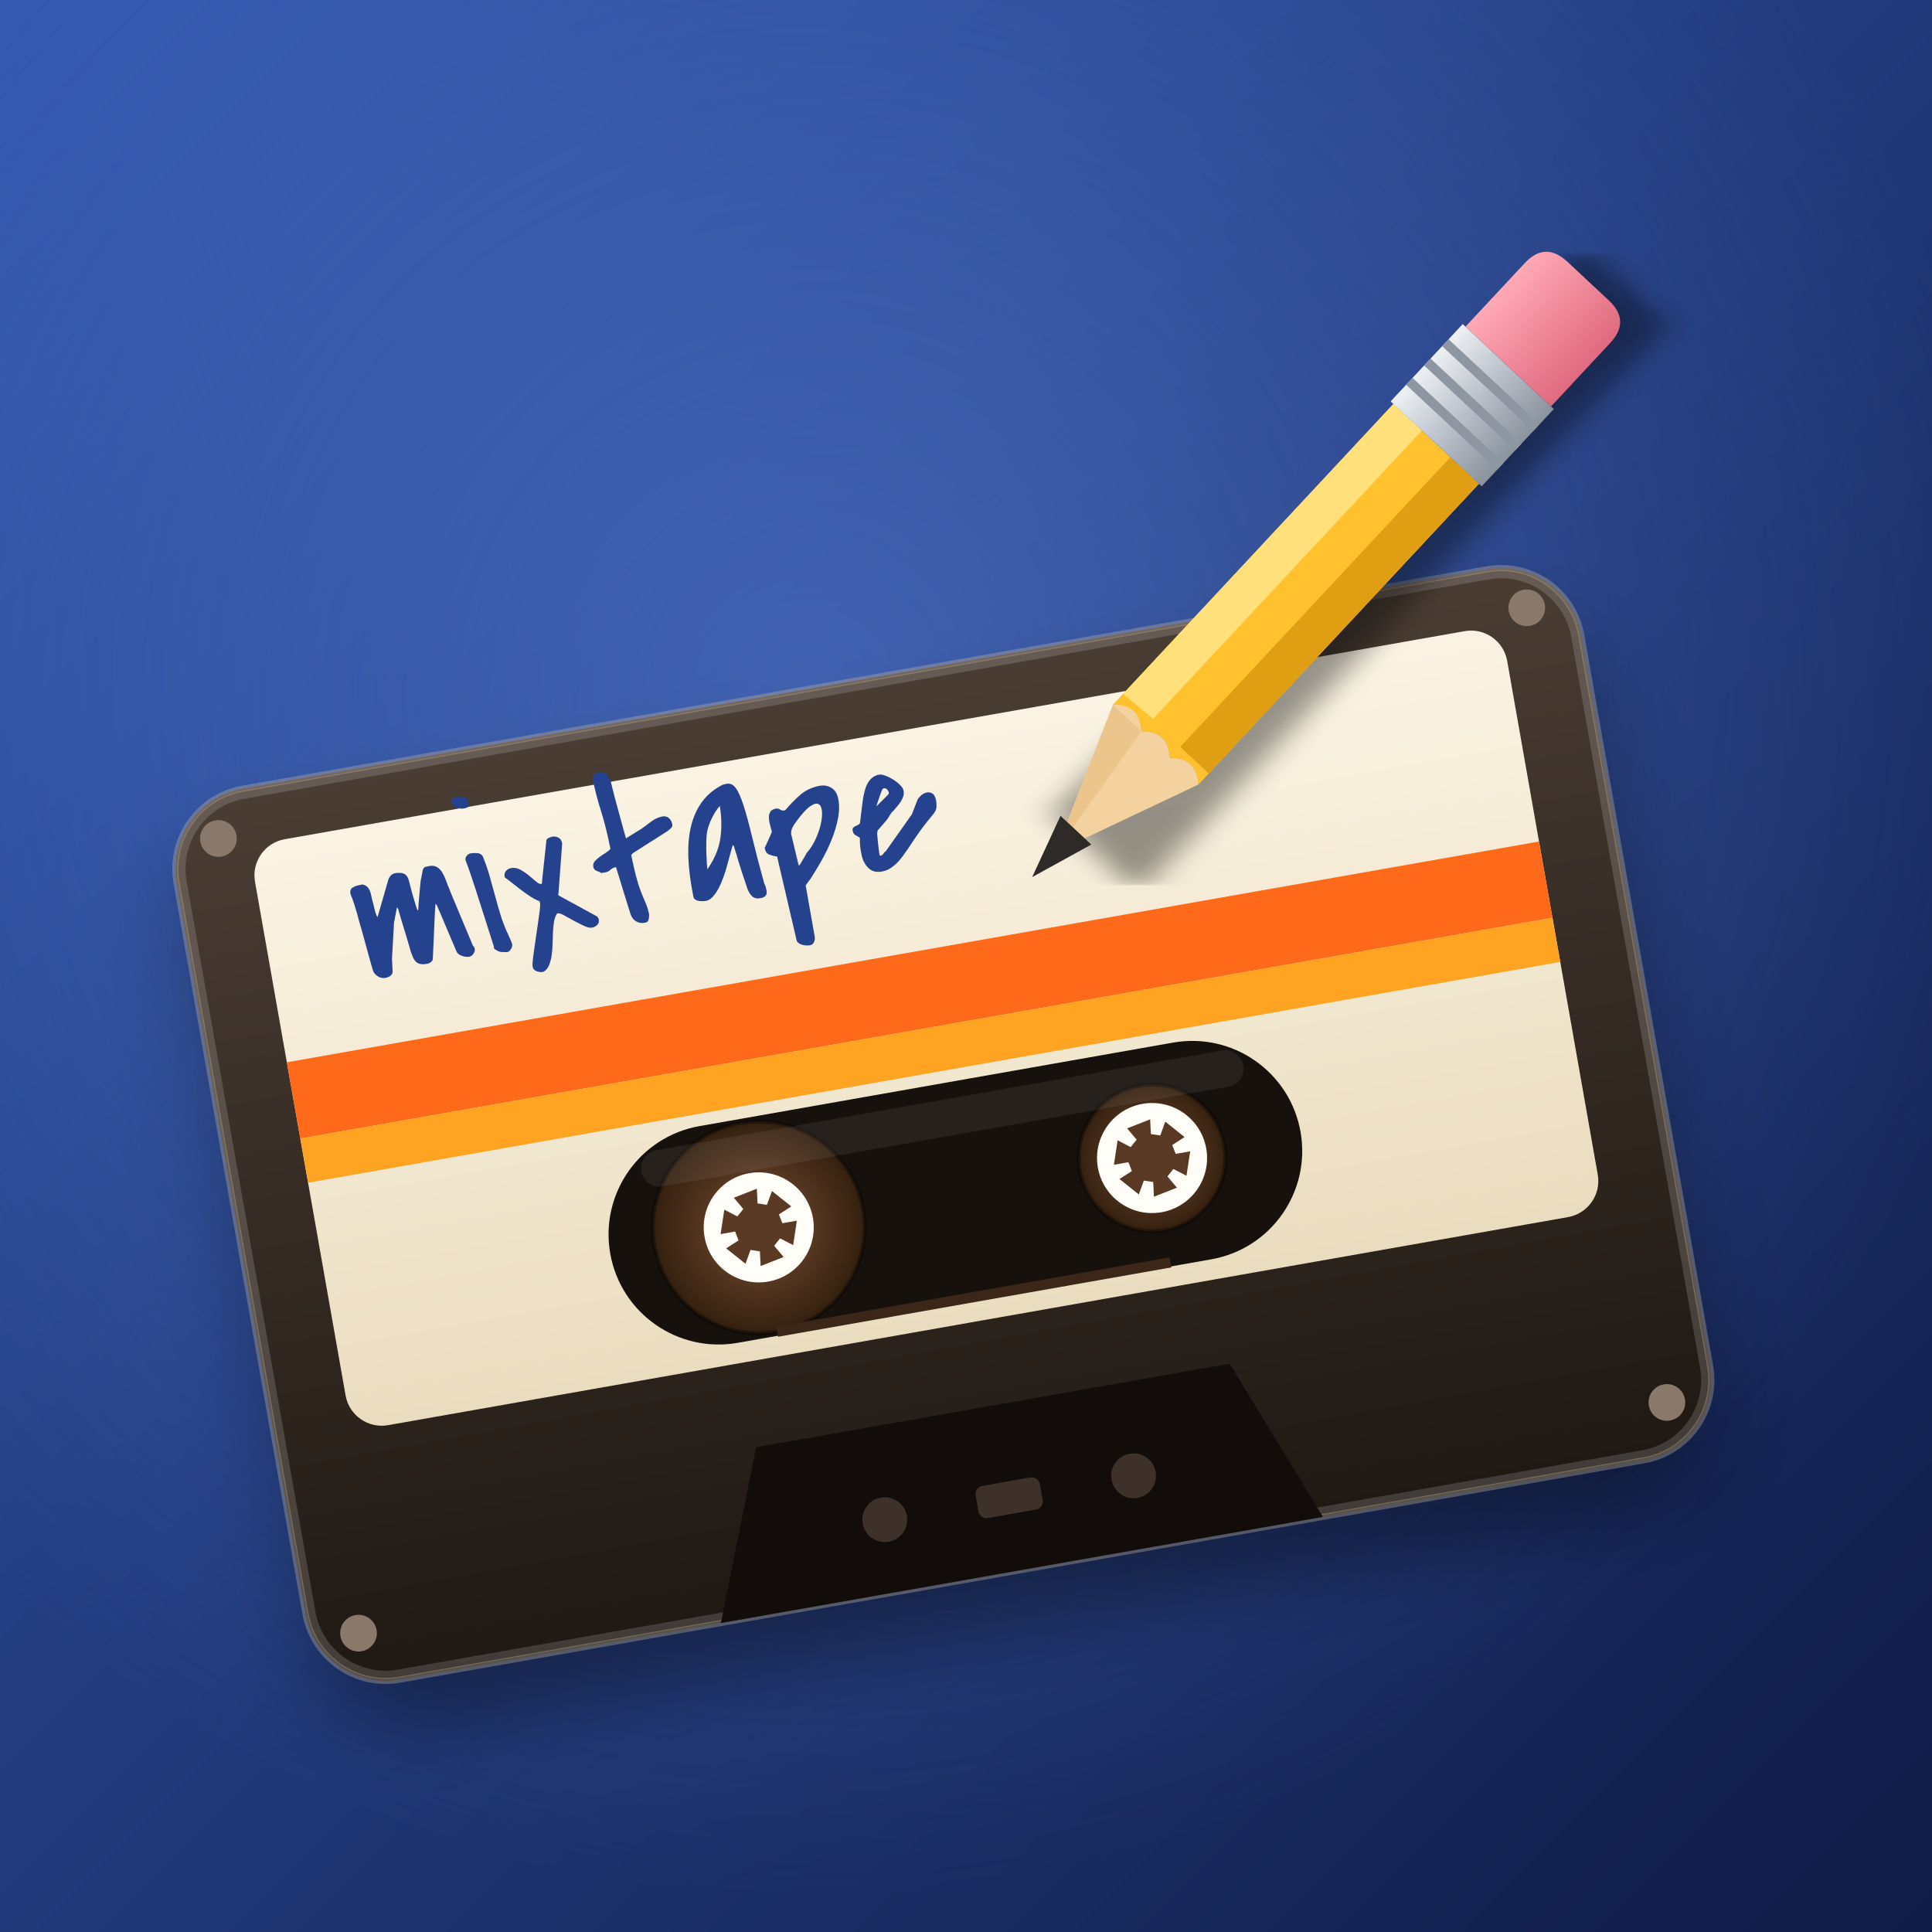
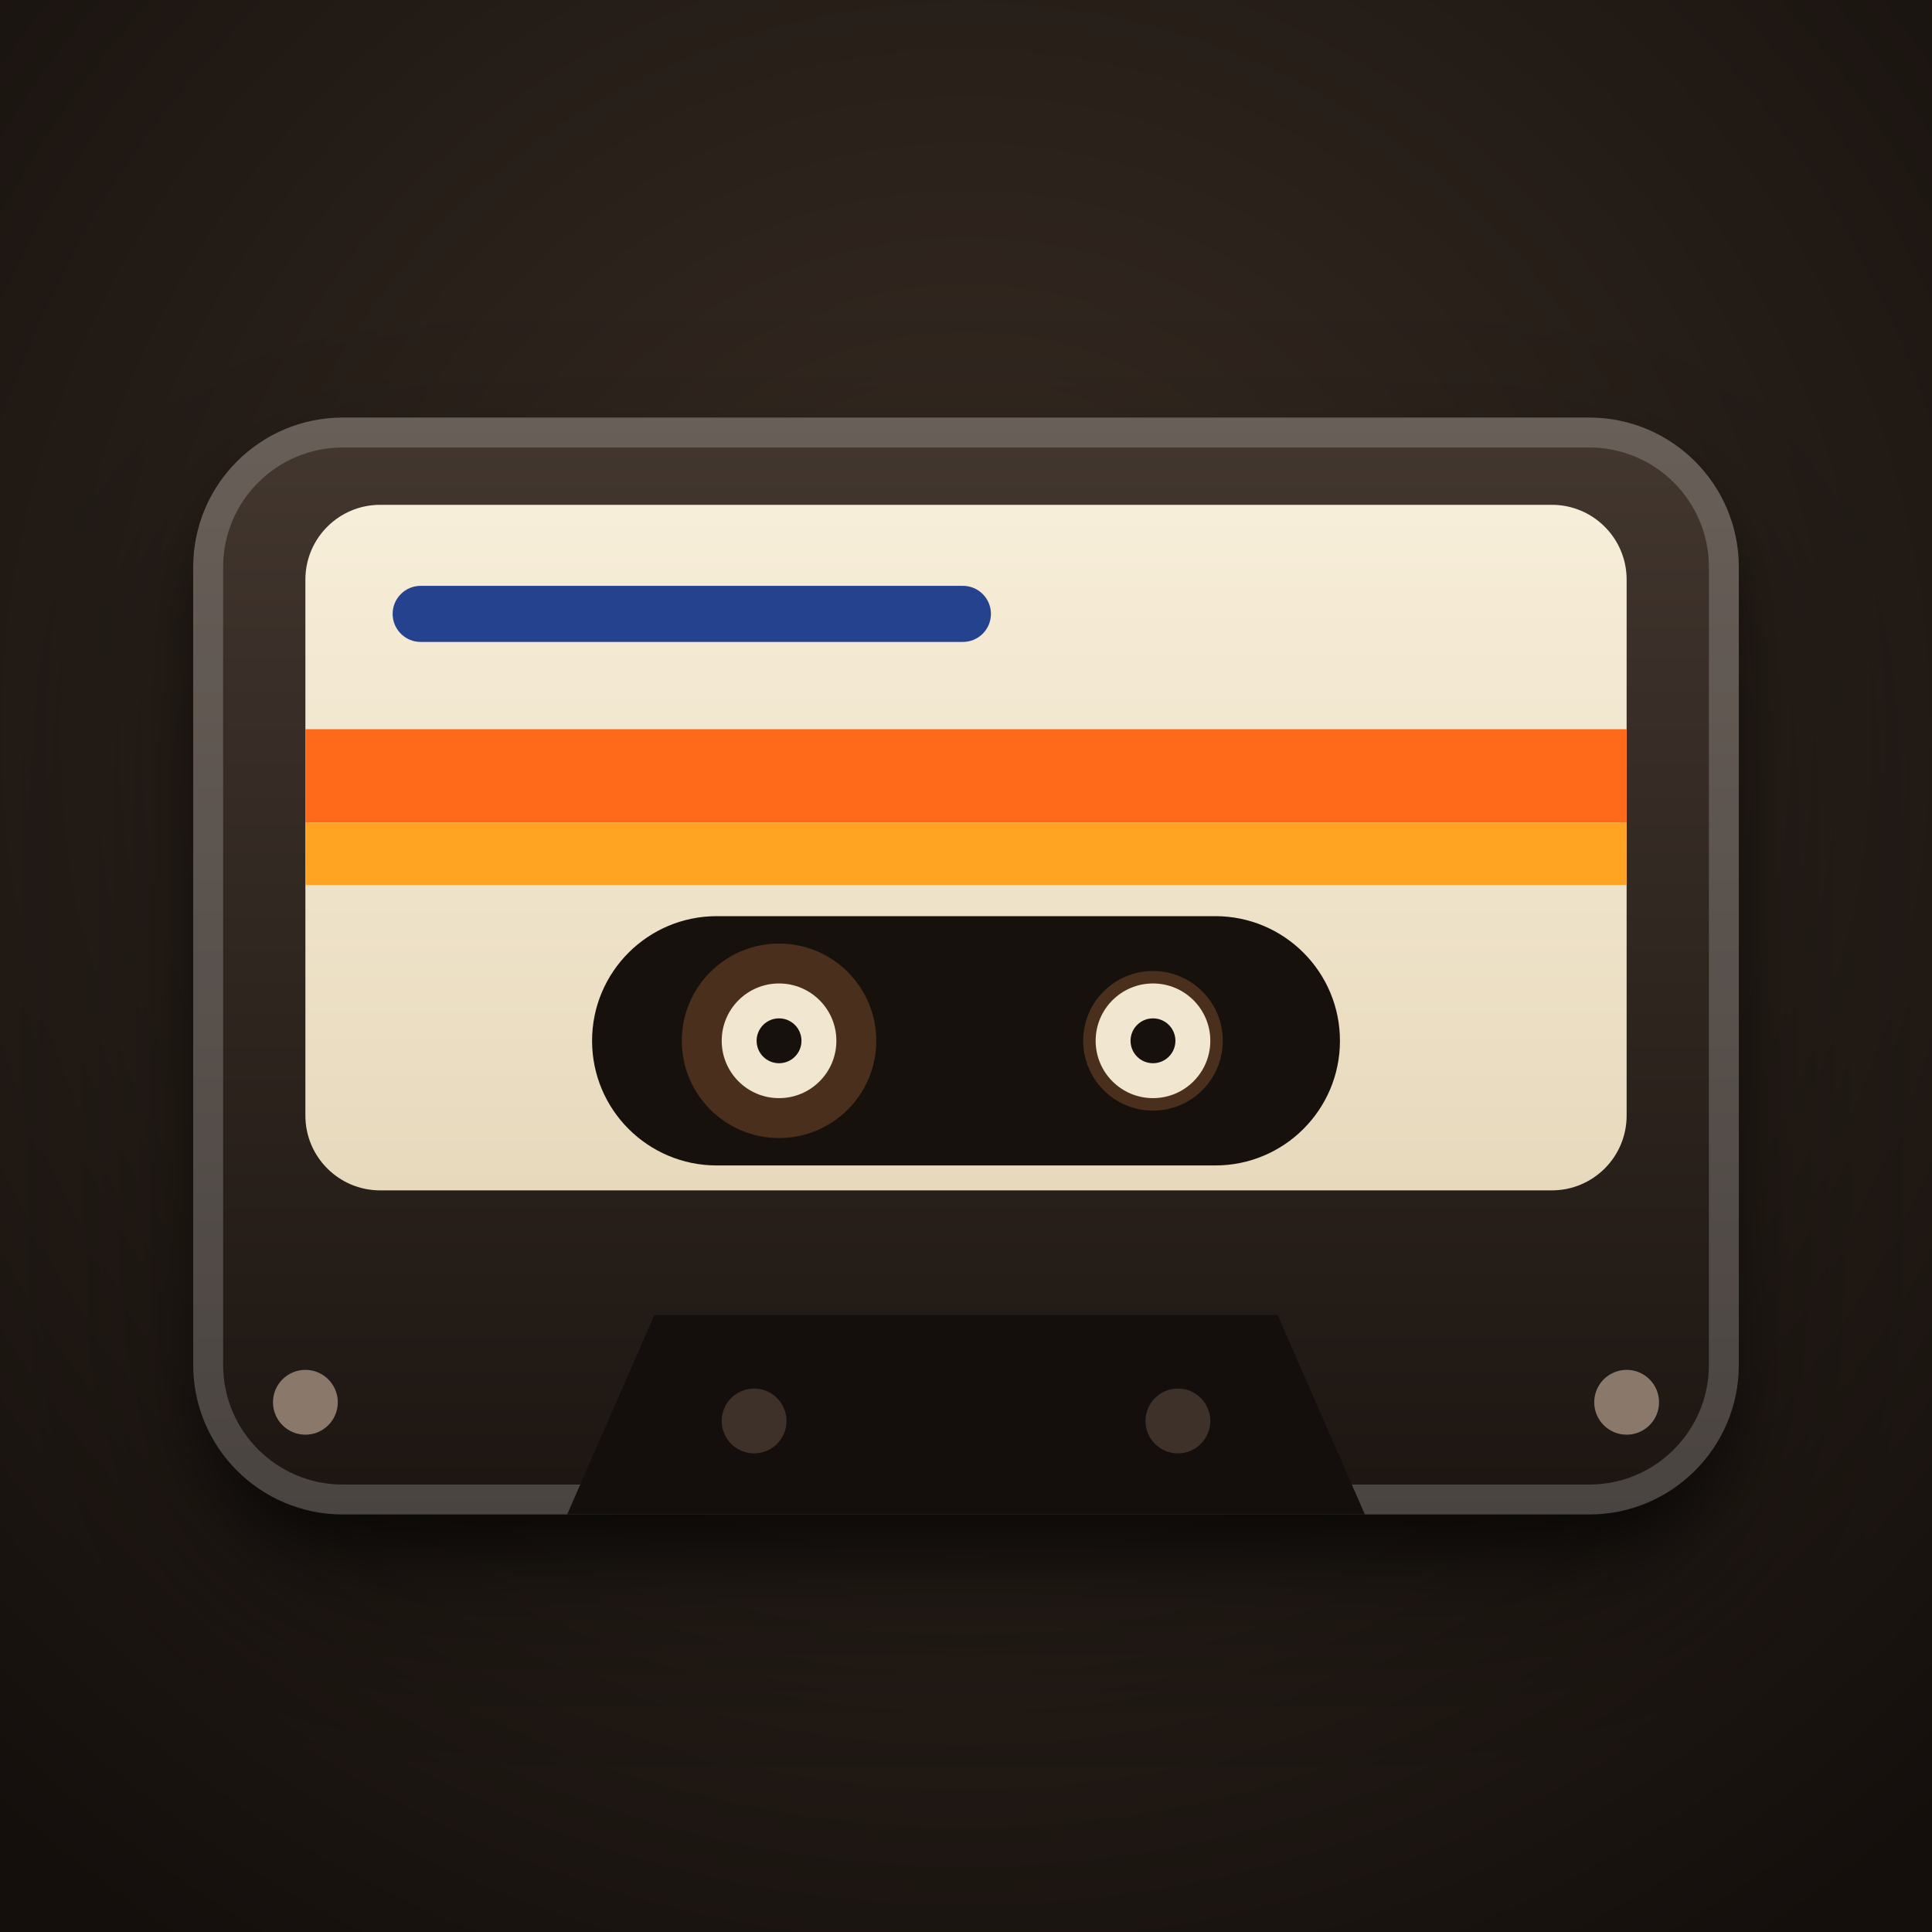
<svg xmlns="http://www.w3.org/2000/svg" viewBox="0 0 1024 1024">
  <defs>
-     <linearGradient id="bg" x1="0" y1="0" x2="1" y2="1">
-       <stop offset="0" stop-color="#3157AE" />
-       <stop offset="1" stop-color="#101B45" />
+     <linearGradient id="s" x1="0" y1="0" x2="0" y2="1">
+       <stop offset="0" stop-color="#43372f" />
+       <stop offset="1" stop-color="#1c1511" />
    </linearGradient>
-     <radialGradient id="glow" cx="0.42" cy="0.36" r="0.62">
-       <stop offset="0" stop-color="#5B7FD6" stop-opacity="0.55" />
-       <stop offset="1" stop-color="#5B7FD6" stop-opacity="0" />
+     <linearGradient id="l" x1="0" y1="0" x2="0" y2="1">
+       <stop offset="0" stop-color="#f7eed9" />
+       <stop offset="1" stop-color="#e7d9bc" />
+     </linearGradient>
+     <radialGradient id="t" cx="0.5" cy="0.38" r="0.75">
+       <stop offset="0" stop-color="#3a2e25" />
+       <stop offset="1" stop-color="#140f0c" />
    </radialGradient>
-     <linearGradient id="shell" x1="0" y1="0" x2="0" y2="1">
-       <stop offset="0" stop-color="#4A3D34" />
-       <stop offset="1" stop-color="#1F1813" />
-     </linearGradient>
-     <linearGradient id="paper" x1="0" y1="0" x2="0" y2="1">
-       <stop offset="0" stop-color="#FBF4E4" />
-       <stop offset="1" stop-color="#EADCBF" />
-     </linearGradient>
-     <radialGradient id="tape" cx="0.5" cy="0.5" r="0.5">
-       <stop offset="0.45" stop-color="#5A3A24" />
-       <stop offset="1" stop-color="#34200F" />
-     </radialGradient>
-     <linearGradient id="metal" x1="0" y1="0" x2="0" y2="1">
-       <stop offset="0" stop-color="#EEF1F4" />
-       <stop offset="0.5" stop-color="#B9C0C9" />
-       <stop offset="1" stop-color="#8A929D" />
-     </linearGradient>
-     <linearGradient id="eraser" x1="0" y1="0" x2="0" y2="1">
-       <stop offset="0" stop-color="#FFA9B6" />
-       <stop offset="1" stop-color="#E06A80" />
-     </linearGradient>
-     <filter id="soft" x="-20%" y="-20%" width="140%" height="160%">
-       <feGaussianBlur stdDeviation="22" />
+     <filter id="d0" x="-40%" y="-40%" width="180%" height="190%">
+       <feGaussianBlur stdDeviation="2.4" />
    </filter>
-     <filter id="soft2" x="-10%" y="-60%" width="120%" height="220%">
-       <feGaussianBlur stdDeviation="7" />
+     <filter id="d1" x="-40%" y="-40%" width="180%" height="190%">
+       <feGaussianBlur stdDeviation="9.0" />
    </filter>
  </defs>
-   <rect width="1024" height="1024" fill="url(#bg)" />
-   <rect width="1024" height="1024" fill="url(#glow)" />
-   <g transform="translate(500 596) rotate(-10) scale(1.08)">
-     <rect x="-344.0" y="-196.0" width="688" height="444" rx="44" fill="#000" opacity="0.38" filter="url(#soft)" />
-     <rect x="-350.0" y="-222.0" width="700" height="444" rx="40" fill="url(#shell)" />
-     <rect x="-347.0" y="-219.0" width="694" height="438" rx="37" fill="none" stroke="#fff" stroke-opacity="0.16" stroke-width="4" />
-     <rect x="-350.0" y="-222.0" width="700" height="444" rx="40" fill="none" stroke="#C9B9A3" stroke-opacity="0.35" stroke-width="3" />
-     <rect x="-312" y="-194" width="624" height="292" rx="18" fill="url(#paper)" />
-     <rect x="-312" y="-86" width="624" height="38" fill="#FF6A1A" />
-     <rect x="-312" y="-48" width="624" height="22" fill="#FFA323" />
-     <path d="M-264.141 -151.109Q-264.344 -153.75 -264.598 -156.441Q-264.852 -159.133 -265.359 -161.773Q-265.359 -164.008 -263.887 -164.617Q-262.414 -165.227 -260.688 -165.227H-258.656Q-257.133 -164.516 -256.523 -163.5Q-255.914 -162.484 -255.711 -161.266Q-255.508 -160.047 -255.559 -158.727Q-255.609 -157.406 -255.508 -156.188Q-255.406 -155.68 -255.406 -154.461Q-255.406 -153.242 -255.355 -151.922Q-255.305 -150.602 -255.152 -149.484Q-255.0 -148.367 -254.695 -148.062L-245.758 -164.82Q-245.148 -165.938 -243.98 -166.699Q-242.812 -167.461 -241.391 -167.258Q-239.156 -167.055 -238.039 -166.395Q-236.922 -165.734 -236.465 -164.668Q-236.008 -163.602 -235.957 -162.078Q-235.906 -160.555 -235.805 -158.727Q-235.805 -158.117 -235.703 -156.441Q-235.602 -154.766 -235.449 -152.938Q-235.297 -151.109 -235.145 -149.484Q-234.992 -147.859 -234.891 -147.25H-234.484Q-234.281 -147.961 -233.723 -149.992Q-233.164 -152.023 -232.453 -154.258Q-231.742 -156.492 -231.133 -158.523Q-230.523 -160.555 -230.219 -161.367Q-230.117 -161.57 -229.812 -162.23Q-229.508 -162.891 -229.203 -163.652Q-228.898 -164.414 -228.594 -165.074Q-228.289 -165.734 -228.188 -166.039Q-227.477 -167.156 -226.715 -167.207Q-225.953 -167.258 -225.039 -167.258Q-222.5 -167.258 -221.129 -165.988Q-219.758 -164.719 -219.098 -162.789Q-218.438 -160.859 -218.133 -158.574Q-217.828 -156.289 -217.422 -154.359Q-217.32 -154.359 -217.32 -154.207Q-217.32 -154.055 -217.422 -153.953L-211.836 -124.398Q-211.43 -123.992 -211.379 -123.688Q-211.328 -123.383 -211.328 -122.875Q-211.328 -121.758 -212.395 -120.691Q-213.461 -119.625 -214.578 -119.625Q-216.102 -119.625 -218.082 -120.742Q-220.062 -121.859 -220.367 -123.586L-225.039 -147.656L-225.547 -148.469Q-225.75 -147.961 -226.41 -145.574Q-227.07 -143.188 -227.984 -139.582Q-228.898 -135.977 -230.066 -131.508Q-231.234 -127.039 -232.453 -122.367Q-232.656 -121.453 -233.621 -120.996Q-234.586 -120.539 -235.297 -120.539Q-237.43 -120.539 -238.75 -121.047Q-240.07 -121.555 -240.781 -122.57Q-241.492 -123.586 -241.797 -125.008Q-242.102 -126.43 -242.305 -128.258Q-242.305 -128.664 -242.508 -131.152Q-242.711 -133.641 -242.965 -136.84Q-243.219 -140.039 -243.523 -143.289Q-243.828 -146.539 -243.93 -148.469Q-243.93 -148.875 -243.93 -149.078Q-243.93 -149.281 -243.93 -149.434Q-243.93 -149.586 -244.031 -149.84Q-244.133 -150.094 -244.438 -150.703L-247.383 -143.695L-252.055 -126.531L-253.07 -120.234Q-253.172 -119.625 -253.629 -119.168Q-254.086 -118.711 -254.695 -118.457Q-255.305 -118.203 -255.914 -118.102Q-256.523 -118.0 -256.93 -118.0Q-259.164 -118.0 -260.738 -119.625Q-262.312 -121.25 -262.414 -123.18Q-262.516 -123.891 -262.617 -125.973Q-262.719 -128.055 -262.922 -130.898Q-263.125 -133.742 -263.277 -136.891Q-263.43 -140.039 -263.633 -142.883Q-263.836 -145.727 -263.988 -147.859Q-264.141 -149.992 -264.141 -150.703V-151.109ZM-201.883 -121.859Q-202.898 -132.016 -203.609 -139.227Q-204.32 -146.438 -204.828 -151.312Q-205.336 -156.188 -205.691 -159.082Q-206.047 -161.977 -206.25 -163.449Q-206.453 -164.922 -206.555 -165.43Q-206.656 -165.938 -206.656 -166.039V-166.445Q-206.656 -167.562 -205.691 -168.324Q-204.727 -169.086 -203.711 -169.086Q-202.188 -169.086 -200.41 -168.578Q-198.633 -168.07 -198.023 -166.445Q-197.109 -161.469 -196.754 -156.391Q-196.398 -151.312 -196.145 -146.285Q-195.891 -141.258 -195.434 -136.18Q-194.977 -131.102 -193.758 -126.125Q-193.758 -125.922 -193.605 -125.312Q-193.453 -124.703 -193.301 -123.992Q-193.148 -123.281 -193.047 -122.672Q-192.945 -122.062 -192.945 -121.859V-121.656Q-192.945 -121.555 -192.844 -121.453Q-192.844 -120.234 -193.961 -119.016Q-195.078 -117.797 -196.297 -118.0Q-196.602 -118.102 -197.77 -118.355Q-198.938 -118.609 -199.344 -118.812Q-199.648 -118.914 -200.156 -119.27Q-200.664 -119.625 -201.121 -120.031Q-201.578 -120.438 -201.883 -120.945Q-202.188 -121.453 -201.883 -121.859ZM-207.57 -195.898Q-207.57 -196.609 -206.402 -197.168Q-205.234 -197.727 -204.625 -197.727Q-203.102 -197.727 -201.223 -196.863Q-199.344 -196.0 -199.344 -194.273Q-199.344 -192.547 -199.801 -191.938Q-200.258 -191.328 -201.984 -191.328Q-203.812 -191.328 -205.691 -192.547Q-207.57 -193.766 -207.57 -195.898ZM-185.328 -108.148Q-185.43 -108.859 -184.77 -110.941Q-184.109 -113.023 -183.043 -115.918Q-181.977 -118.812 -180.758 -122.164Q-179.539 -125.516 -178.371 -128.613Q-177.203 -131.711 -176.34 -134.199Q-175.477 -136.688 -175.273 -138.008Q-175.273 -138.211 -175.324 -138.617Q-175.375 -139.023 -175.375 -139.125Q-177.203 -140.242 -179.082 -142.121Q-180.961 -144.0 -182.789 -146.082Q-184.617 -148.164 -186.344 -150.297Q-188.07 -152.43 -189.594 -154.055V-154.461Q-189.594 -156.086 -188.426 -157.0Q-187.258 -157.914 -185.734 -157.914Q-183.398 -157.914 -181.418 -156.238Q-179.438 -154.562 -177.863 -152.582Q-176.289 -150.602 -175.02 -148.926Q-173.75 -147.25 -172.836 -147.25H-172.43Q-172.328 -147.758 -171.973 -148.824Q-171.617 -149.891 -170.906 -152.125Q-170.195 -154.359 -168.977 -158.016Q-167.758 -161.672 -165.93 -167.359Q-165.727 -168.273 -164.609 -168.527Q-163.492 -168.781 -162.68 -168.781Q-161.156 -168.781 -159.887 -167.766Q-158.617 -166.75 -158.617 -165.023V-164.414L-165.727 -140.039L-149.172 -125.82L-148.766 -124.602V-124.398Q-148.766 -122.672 -150.035 -121.859Q-151.305 -121.047 -152.727 -121.047Q-154.25 -121.047 -156.434 -122.672Q-158.617 -124.297 -160.852 -126.227Q-163.086 -128.156 -164.965 -129.781Q-166.844 -131.406 -167.758 -131.406H-168.164Q-169.586 -130.086 -170.5 -127.75Q-171.414 -125.414 -172.125 -122.621Q-172.836 -119.828 -173.547 -116.883Q-174.258 -113.938 -175.223 -111.449Q-176.188 -108.961 -177.508 -107.133Q-178.828 -105.305 -180.859 -104.797Q-182.18 -104.797 -183.754 -105.711Q-185.328 -106.625 -185.328 -108.148ZM-135.562 -147.656Q-136.984 -147.656 -138.102 -146.945Q-139.219 -146.234 -140.742 -146.234Q-140.945 -146.234 -141.809 -146.285Q-142.672 -146.336 -142.875 -146.336Q-143.281 -146.844 -143.789 -147.148Q-144.297 -147.453 -144.805 -147.809Q-145.312 -148.164 -145.668 -148.672Q-146.023 -149.18 -146.023 -150.094Q-146.023 -151.617 -144.805 -152.582Q-143.586 -153.547 -141.961 -154.258Q-140.336 -154.969 -138.66 -155.578Q-136.984 -156.188 -135.969 -157.0V-161.469Q-135.969 -168.984 -136.68 -176.551Q-137.391 -184.117 -137.391 -191.531Q-137.391 -193.562 -136.375 -194.172Q-135.359 -194.781 -133.633 -194.781Q-131.602 -194.781 -130.637 -193.613Q-129.672 -192.445 -129.266 -190.77Q-128.859 -189.094 -128.859 -187.215Q-128.859 -185.336 -128.758 -184.016Q-128.758 -182.695 -128.555 -179.344Q-128.352 -175.992 -128.148 -172.234Q-127.945 -168.477 -127.742 -165.125Q-127.539 -161.773 -127.438 -160.453Q-127.031 -160.555 -125.863 -161.012Q-124.695 -161.469 -123.375 -161.926Q-122.055 -162.383 -120.887 -162.789Q-119.719 -163.195 -119.211 -163.398Q-116.57 -164.516 -113.727 -165.887Q-110.883 -167.258 -107.938 -167.258Q-105.906 -167.258 -104.84 -165.887Q-103.773 -164.516 -103.773 -162.688Q-103.773 -161.367 -104.789 -160.758Q-105.805 -160.148 -106.922 -159.641L-125.406 -152.734Q-125.711 -152.531 -126.016 -152.379Q-126.32 -152.227 -126.625 -151.922V-148.672Q-126.625 -145.117 -126.473 -141.309Q-126.32 -137.5 -125.812 -133.945Q-125.305 -130.898 -124.695 -127.953Q-124.086 -125.008 -124.086 -121.961Q-124.086 -121.047 -124.695 -119.523Q-125.305 -118.0 -126.625 -118.0Q-129.367 -118.0 -131.094 -119.625Q-132.82 -121.25 -133.023 -123.992Q-133.531 -129.273 -134.09 -135.57Q-134.648 -141.867 -135.156 -147.656ZM-76.859 -146.336Q-77.773 -144.711 -78.941 -142.426Q-80.109 -140.141 -81.43 -137.551Q-82.75 -134.961 -84.324 -132.371Q-85.898 -129.781 -87.574 -127.648Q-89.25 -125.516 -91.078 -124.043Q-92.906 -122.57 -94.836 -122.266Q-95.648 -122.266 -96.664 -122.418Q-97.68 -122.57 -98.695 -122.926Q-99.711 -123.281 -100.371 -123.941Q-101.031 -124.602 -101.031 -125.719Q-100.93 -136.078 -99.508 -144.559Q-98.086 -153.039 -95.039 -159.488Q-91.992 -165.938 -87.219 -170.203Q-82.445 -174.469 -75.641 -176.297Q-75.438 -176.297 -74.879 -176.348Q-74.32 -176.398 -74.117 -176.398Q-71.07 -176.5 -69.699 -173.605Q-68.328 -170.711 -67.668 -164.465Q-67.008 -158.219 -66.754 -148.418Q-66.5 -138.617 -65.688 -124.906Q-65.383 -123.789 -65.332 -122.977Q-65.281 -122.164 -65.281 -121.047Q-65.281 -119.523 -66.195 -118.762Q-67.109 -118.0 -68.531 -118.0Q-71.477 -118.0 -72.695 -119.625Q-73.914 -121.25 -74.32 -123.992Q-74.32 -124.094 -74.473 -125.617Q-74.625 -127.141 -74.879 -129.121Q-75.133 -131.102 -75.336 -133.133Q-75.539 -135.164 -75.641 -136.484V-136.891Q-75.844 -137.906 -75.895 -139.43Q-75.945 -140.953 -76.148 -142.375Q-76.352 -144.102 -76.453 -145.828ZM-79.094 -166.445Q-81.836 -164.414 -84.477 -160.961Q-87.117 -157.508 -88.234 -154.258Q-88.742 -152.734 -89.352 -150.094Q-89.961 -147.453 -90.418 -144.863Q-90.875 -142.273 -91.18 -140.09Q-91.484 -137.906 -91.484 -137.297Q-91.383 -137.297 -91.23 -137.5Q-91.078 -137.703 -90.977 -137.805Q-84.68 -143.898 -82.09 -150.957Q-79.5 -158.016 -79.094 -166.445ZM-56.75 -136.281Q-58.68 -136.992 -60.254 -138.008Q-61.828 -139.023 -61.828 -141.359Q-61.828 -141.969 -61.523 -142.172Q-61.219 -142.375 -61.016 -142.781Q-60.812 -143.086 -60.203 -143.898Q-59.594 -144.711 -58.883 -145.676Q-58.172 -146.641 -57.562 -147.504Q-56.953 -148.367 -56.75 -148.672Q-56.75 -149.992 -56.902 -151.871Q-57.055 -153.75 -56.801 -155.426Q-56.547 -157.102 -55.633 -158.27Q-54.719 -159.438 -52.586 -159.438Q-51.367 -159.438 -50.555 -158.574Q-49.742 -157.711 -48.523 -157.711H-48.117Q-43.953 -160.961 -39.535 -163.449Q-35.117 -165.938 -29.633 -165.938Q-26.078 -165.938 -23.793 -163.855Q-21.508 -161.773 -21.508 -158.016Q-21.508 -153.344 -23.641 -148.367Q-25.773 -143.391 -28.973 -138.668Q-32.172 -133.945 -35.879 -129.781Q-39.586 -125.617 -42.633 -122.57Q-42.938 -122.164 -43.547 -121.707Q-44.156 -121.25 -44.664 -120.742Q-45.273 -120.234 -45.984 -119.523L-46.797 -96.164Q-46.797 -95.25 -46.848 -94.234Q-46.898 -93.219 -47.254 -92.355Q-47.609 -91.492 -48.27 -90.934Q-48.93 -90.375 -50.148 -90.375Q-50.758 -90.375 -51.773 -90.629Q-52.789 -90.883 -53.703 -91.391Q-54.617 -91.898 -55.277 -92.609Q-55.938 -93.32 -55.938 -94.234ZM-47.305 -129.883H-46.898Q-46.797 -129.883 -46.238 -130.492Q-45.68 -131.102 -44.918 -131.914Q-44.156 -132.727 -43.395 -133.59Q-42.633 -134.453 -42.227 -134.961Q-39.18 -137.195 -36.641 -140.547Q-34.102 -143.898 -32.527 -147.301Q-30.953 -150.703 -30.598 -153.445Q-30.242 -156.188 -31.512 -157.254Q-32.781 -158.32 -35.879 -157.0Q-38.977 -155.68 -44.258 -150.906Q-45.477 -149.891 -46.492 -148.57Q-47.508 -147.25 -47.711 -145.625ZM25.312 -146.844Q25.109 -145.016 24.855 -144.0Q24.602 -142.984 23.992 -142.172Q23.383 -141.359 22.266 -140.496Q21.148 -139.633 19.219 -138.059Q17.289 -136.484 14.445 -133.945Q11.602 -131.406 7.539 -127.344Q5.914 -125.82 4.188 -124.195Q2.461 -122.57 0.582 -121.301Q-1.297 -120.031 -3.328 -119.219Q-5.359 -118.406 -7.594 -118.406Q-11.961 -118.406 -13.992 -121.352Q-16.023 -124.297 -16.023 -128.156Q-16.023 -130.695 -15.871 -132.422Q-15.719 -134.148 -15.109 -136.891Q-16.227 -137.906 -17.039 -138.668Q-17.852 -139.43 -17.852 -140.75Q-17.852 -141.969 -17.293 -142.375Q-16.734 -142.781 -15.973 -142.934Q-15.211 -143.086 -14.5 -143.289Q-13.789 -143.492 -13.484 -144.102Q-13.281 -144.711 -12.723 -146.336Q-12.164 -147.961 -11.555 -149.738Q-10.945 -151.516 -10.387 -153.09Q-9.828 -154.664 -9.625 -155.273Q-8.914 -157.0 -8.051 -158.777Q-7.188 -160.555 -6.02 -161.977Q-4.852 -163.398 -3.277 -164.312Q-1.703 -165.227 0.43 -165.227Q1.648 -165.227 3.426 -164.109Q5.203 -162.992 6.828 -161.418Q8.453 -159.844 9.57 -158.117Q10.688 -156.391 10.688 -155.172Q10.688 -153.648 9.977 -152.379Q9.266 -151.109 8.199 -150.043Q7.133 -148.977 5.914 -148.062Q4.695 -147.148 3.68 -146.336Q3.578 -146.336 3.273 -146.133Q2.969 -145.93 2.766 -145.828Q2.664 -145.727 2.309 -145.371Q1.953 -145.016 1.547 -144.609Q1.141 -144.203 0.785 -143.797Q0.43 -143.391 0.328 -143.289Q0.023 -142.984 -0.84 -142.324Q-1.703 -141.664 -2.719 -140.902Q-3.734 -140.141 -4.598 -139.48Q-5.461 -138.82 -5.766 -138.617L-6.172 -137.805Q-6.375 -137.398 -6.527 -136.027Q-6.68 -134.656 -6.883 -132.93Q-7.086 -131.203 -7.238 -129.426Q-7.391 -127.648 -7.391 -126.531Q-7.391 -126.43 -7.289 -126.328Q-7.086 -126.125 -6.984 -126.125Q-6.172 -126.125 -5.461 -126.836Q-4.75 -127.547 -3.938 -127.852L12.312 -142.883L16.477 -149.281Q16.984 -149.992 18.457 -150.855Q19.93 -151.719 21.453 -151.77Q22.977 -151.82 24.145 -150.805Q25.312 -149.789 25.312 -146.844ZM2.969 -154.766Q3.477 -155.172 3.375 -155.984Q3.273 -156.797 2.816 -157.406Q2.359 -158.016 1.648 -158.168Q0.938 -158.32 0.328 -157.406Q0.023 -157.0 -0.738 -155.781Q-1.5 -154.562 -2.262 -153.293Q-3.023 -152.023 -3.531 -151.109Q-4.039 -150.195 -3.734 -150.398Z" fill="#25428E" transform="rotate(-2 -268 -118)" />
-     <rect x="-172" y="-20" width="344" height="108" rx="54" fill="#17110D" />
-     <circle cx="-98" cy="34" r="52" fill="url(#tape)" />
-     <circle cx="-98" cy="34" r="52" fill="none" stroke="#000" stroke-opacity="0.35" stroke-width="2" />
-     <circle cx="98" cy="34" r="36" fill="url(#tape)" />
-     <circle cx="98" cy="34" r="36" fill="none" stroke="#000" stroke-opacity="0.35" stroke-width="2" />
-     <path d="M-125.00,34.00 a27,27 0 1,0 54,0 a27,27 0 1,0 -54,0 Z M-79.00,34.00 L-82.87,45.49 L-88.62,41.12 L-92.11,44.20 L-88.50,50.45 L-100.38,52.85 L-99.48,45.69 L-103.89,44.20 L-107.50,50.45 L-115.52,41.36 L-108.86,38.56 L-109.78,34.00 L-117.00,34.00 L-113.13,22.51 L-107.38,26.88 L-103.89,23.80 L-107.50,17.55 L-95.62,15.15 L-96.52,22.31 L-92.11,23.80 L-88.50,17.55 L-80.48,26.64 L-87.14,29.44 L-86.22,34.00 Z" fill="#FFFDF7" fill-rule="evenodd" />
-     <path d="M71.00,34.00 a27,27 0 1,0 54,0 a27,27 0 1,0 -54,0 Z M117.00,34.00 L113.13,45.49 L107.38,41.12 L103.89,44.20 L107.50,50.45 L95.62,52.85 L96.52,45.69 L92.11,44.20 L88.50,50.45 L80.48,41.36 L87.14,38.56 L86.22,34.00 L79.00,34.00 L82.87,22.51 L88.62,26.88 L92.11,23.80 L88.50,17.55 L100.38,15.15 L99.48,22.31 L103.89,23.80 L107.50,17.55 L115.52,26.64 L108.86,29.44 L109.78,34.00 Z" fill="#FFFDF7" fill-rule="evenodd" />
-     <path d="M-98 86 H98" stroke="#3B2618" stroke-width="5" />
-     <rect x="-150" y="-12" width="300" height="18" rx="9" fill="#fff" opacity="0.07" />
-     <path d="M-150 222 L-118 140 H118 L150 222 Z" fill="#120D0A" />
-     <circle cx="-62" cy="186" r="11" fill="#3D3129" />
-     <circle cx="62" cy="186" r="11" fill="#3D3129" />
-     <rect x="-16" y="178" width="32" height="16" rx="4" fill="#3D3129" />
-     <circle cx="-326" cy="196" r="9" fill="#8A796B" />
-     <circle cx="326" cy="196" r="9" fill="#8A796B" />
-     <circle cx="-326" cy="-200" r="9" fill="#8A796B" />
-     <circle cx="326" cy="-200" r="9" fill="#8A796B" />
+   <rect width="1024" height="1024" fill="url(#t)" />
+   <g transform="translate(89.19 109.01) scale(6.6065)">
+     <rect x="3" y="21" width="122" height="87" rx="12" fill="#000" opacity="0.55" filter="url(#d0)" />
  </g>
-   <g transform="translate(547.07 464.88) rotate(-47)">
-     <g transform="translate(12 16)" opacity="0.4" filter="url(#soft2)">
-       <rect x="20" y="-31.0" width="412" height="62" rx="10" fill="#000" />
-     </g>
-     <path d="M18,0 L96,-31.0 Q106.0,-20.7 96.0,-10.3 Q106.0,0.0 96.0,10.3 Q106.0,20.7 96.0,31.0 Z" fill="#F3D2A0" />
-     <path d="M18,0 L96,-31.0 L96,-10.333 Z" fill="#E7BC80" opacity="0.6" />
-     <path d="M0,0 L34,-11.16 L34,11.16 Z" fill="#2E2A28" />
-     <path d="M96,-31.0 Q106.0,-20.7 96.0,-10.3 Q106.0,0.0 96.0,10.3 Q106.0,20.7 96.0,31.0 L314,31.0 L314,-31.0 Z" fill="#FFC22E" />
-     <path d="M104,-31.0 L314,-31.0 L314,-10.333 L105,-10.333 Z" fill="#FFE07A" />
-     <path d="M104,10.333 L314,10.333 L314,31.0 L104,31.0 Z" fill="#E09E12" />
-     <rect x="314" y="-33.0" width="56" height="66" fill="url(#metal)" />
-     <rect x="326" y="-33.0" width="5" height="66" fill="#8E96A1" />
-     <rect x="340" y="-33.0" width="5" height="66" fill="#8E96A1" />
-     <rect x="354" y="-33.0" width="5" height="66" fill="#8E96A1" />
-     <path d="M370,-31.0 H416 Q432,-31.0 432,-15.0 V15.0 Q432,31.0 416,31.0 H370 Z" fill="url(#eraser)" />
+   <g transform="translate(89.19 128.83) scale(6.6065)">
+     <rect x="3" y="21" width="122" height="87" rx="12" fill="#000" opacity="0.35" filter="url(#d1)" />
+   </g>
+   <g transform="translate(89.19 89.19) scale(6.6065)">
+     <rect x="2" y="20" width="124" height="88" rx="12" fill="url(#s)" />
+     <rect x="3.2" y="21.2" width="121.6" height="85.6" rx="10.8" fill="none" stroke="#ffffff" stroke-opacity="0.2" stroke-width="2.4" />
+     <rect x="11" y="27" width="106" height="55" rx="6" fill="url(#l)" />
+     <rect x="18" y="33.5" width="48" height="4.5" rx="2.25" fill="#25428e" />
+     <rect x="11" y="45" width="106" height="7.5" fill="#ff6a1a" />
+     <rect x="11" y="52.5" width="106" height="5" fill="#ffa323" />
+     <rect x="34" y="60" width="60" height="20" rx="10" fill="#17110d" />
+     <circle cx="49" cy="70" r="7.8" fill="#4a2f1d" />
+     <circle cx="79" cy="70" r="5.6" fill="#4a2f1d" />
+     <circle cx="49" cy="70" r="4.6" fill="#f1e6cf" />
+     <circle cx="79" cy="70" r="4.6" fill="#f1e6cf" />
+     <circle cx="49" cy="70" r="1.8" fill="#17110d" />
+     <circle cx="79" cy="70" r="1.8" fill="#17110d" />
+     <path d="M32 108l7-16h50l7 16z" fill="#140f0c" />
+     <circle cx="47" cy="100.5" r="2.6" fill="#3d3129" />
+     <circle cx="81" cy="100.5" r="2.6" fill="#3d3129" />
+     <circle cx="11" cy="99" r="2.6" fill="#8a796b" />
+     <circle cx="117" cy="99" r="2.6" fill="#8a796b" />
  </g>
</svg>
